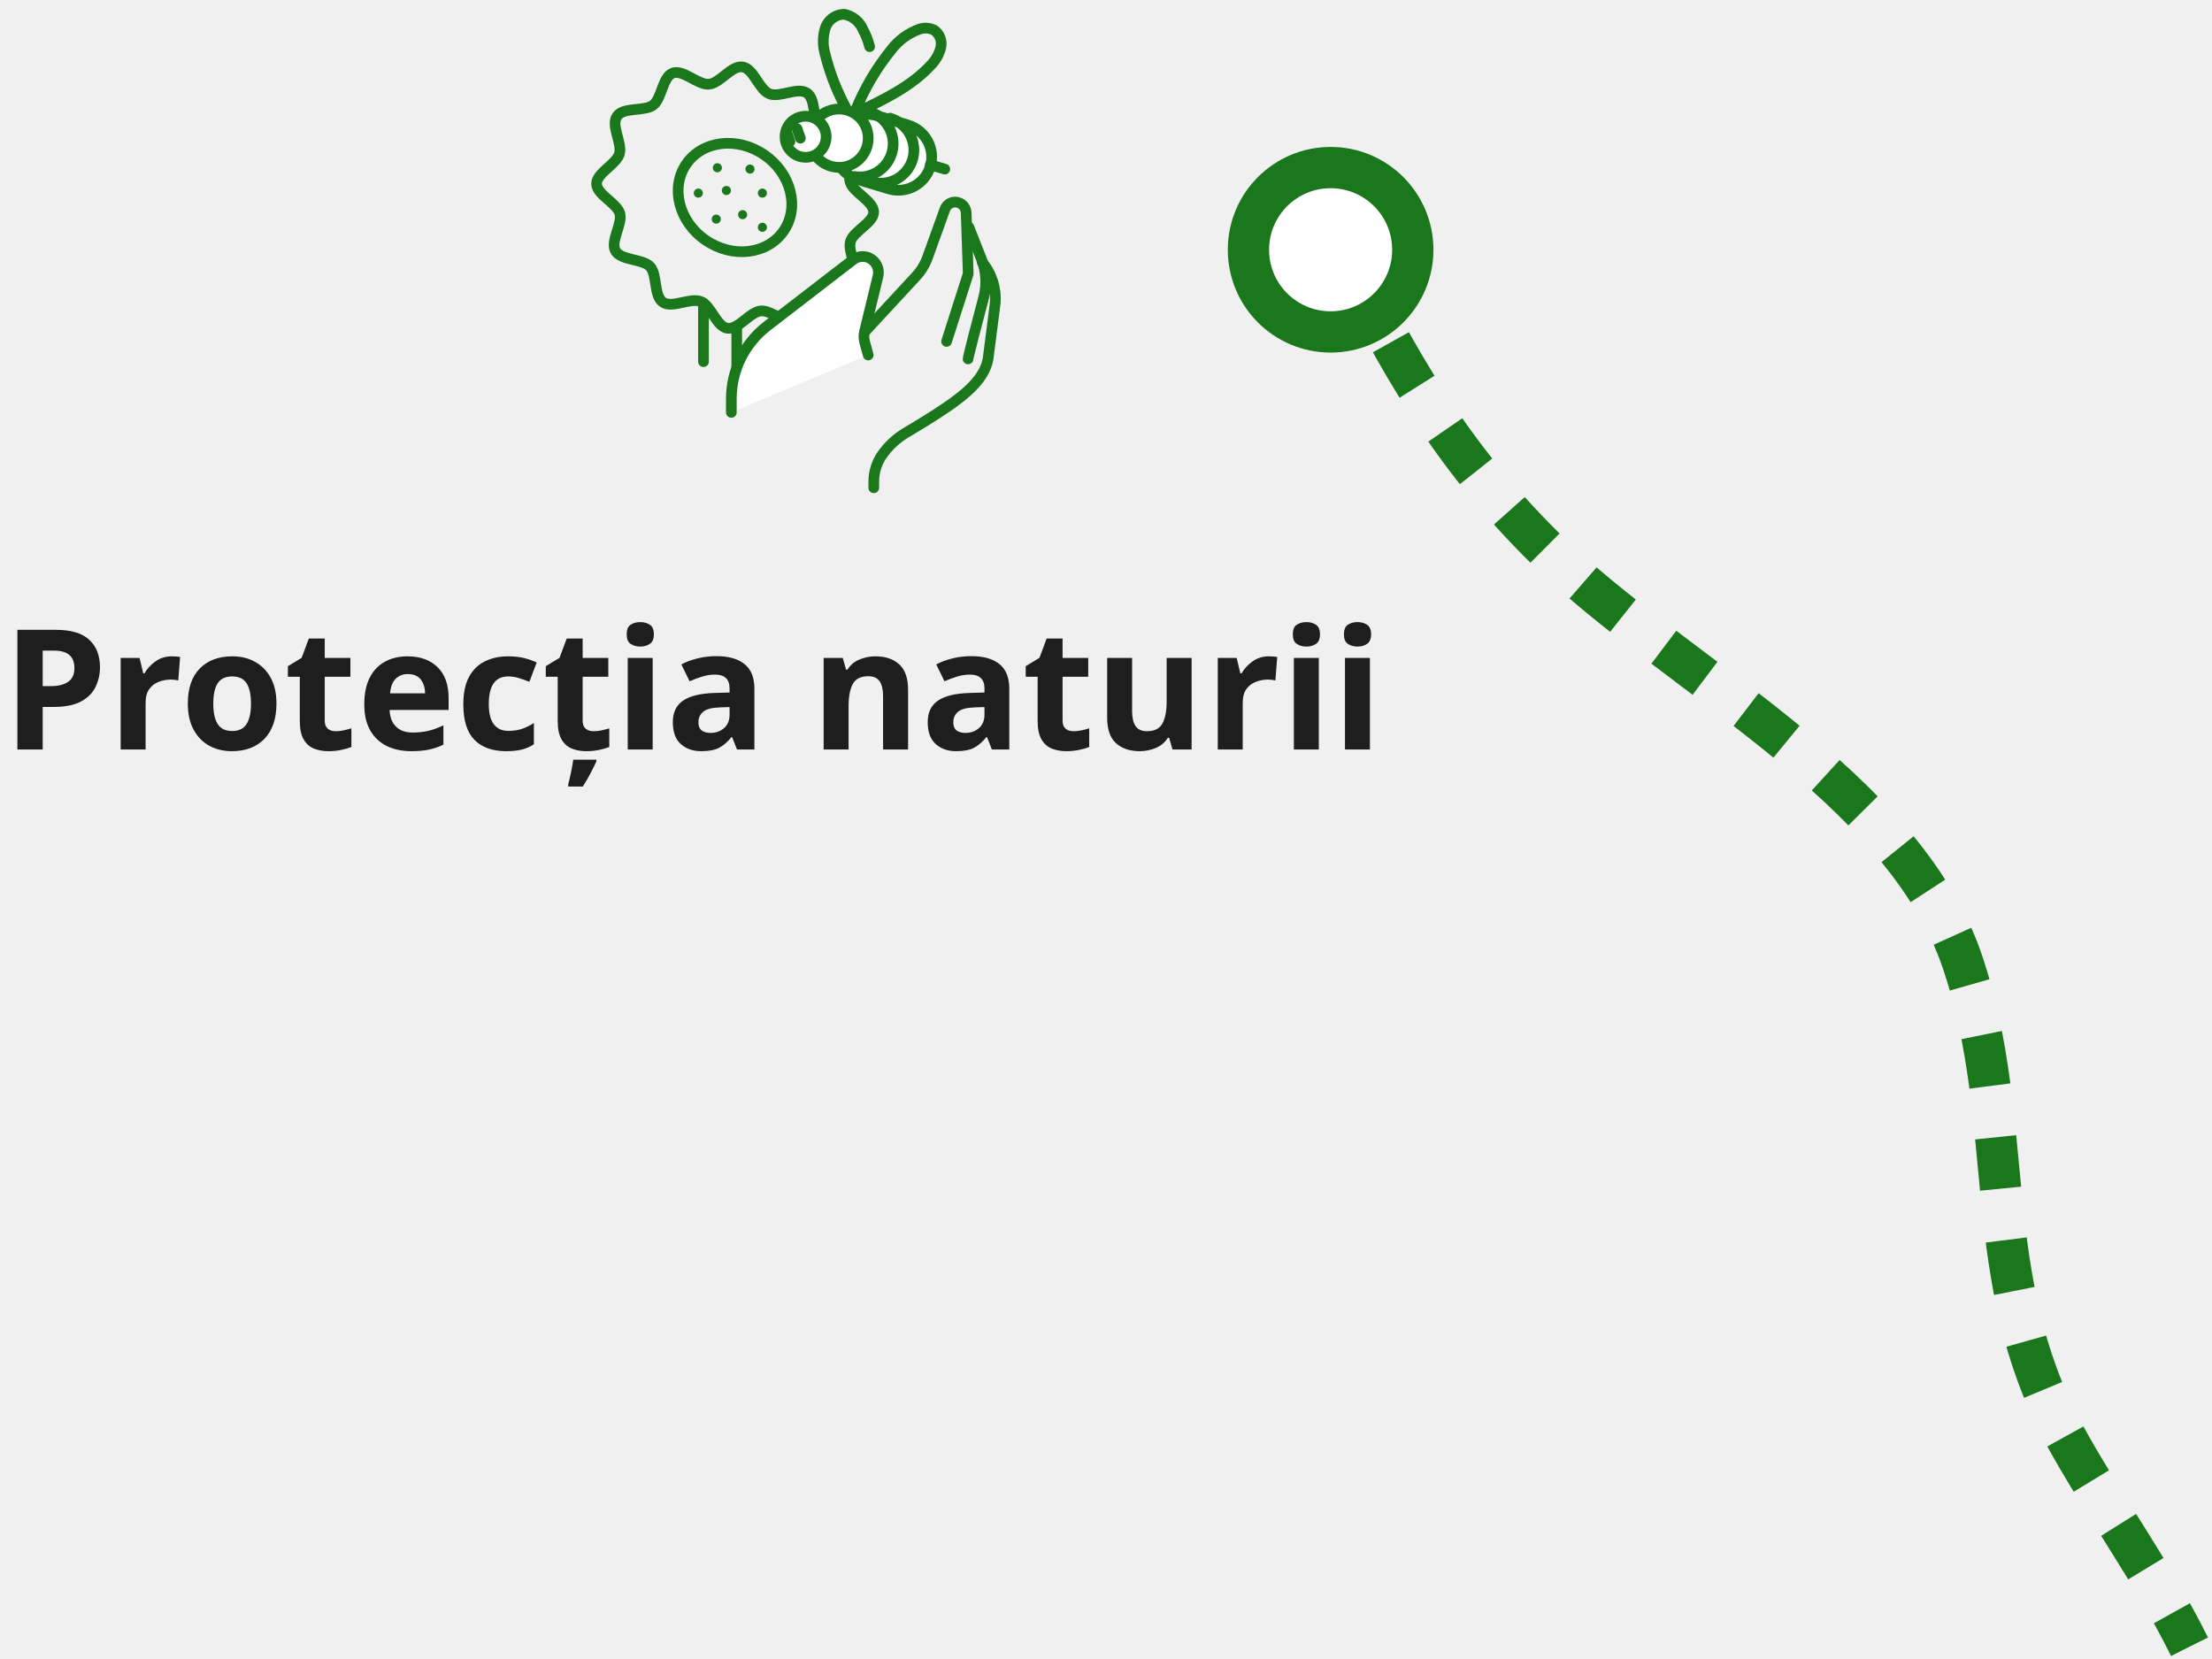
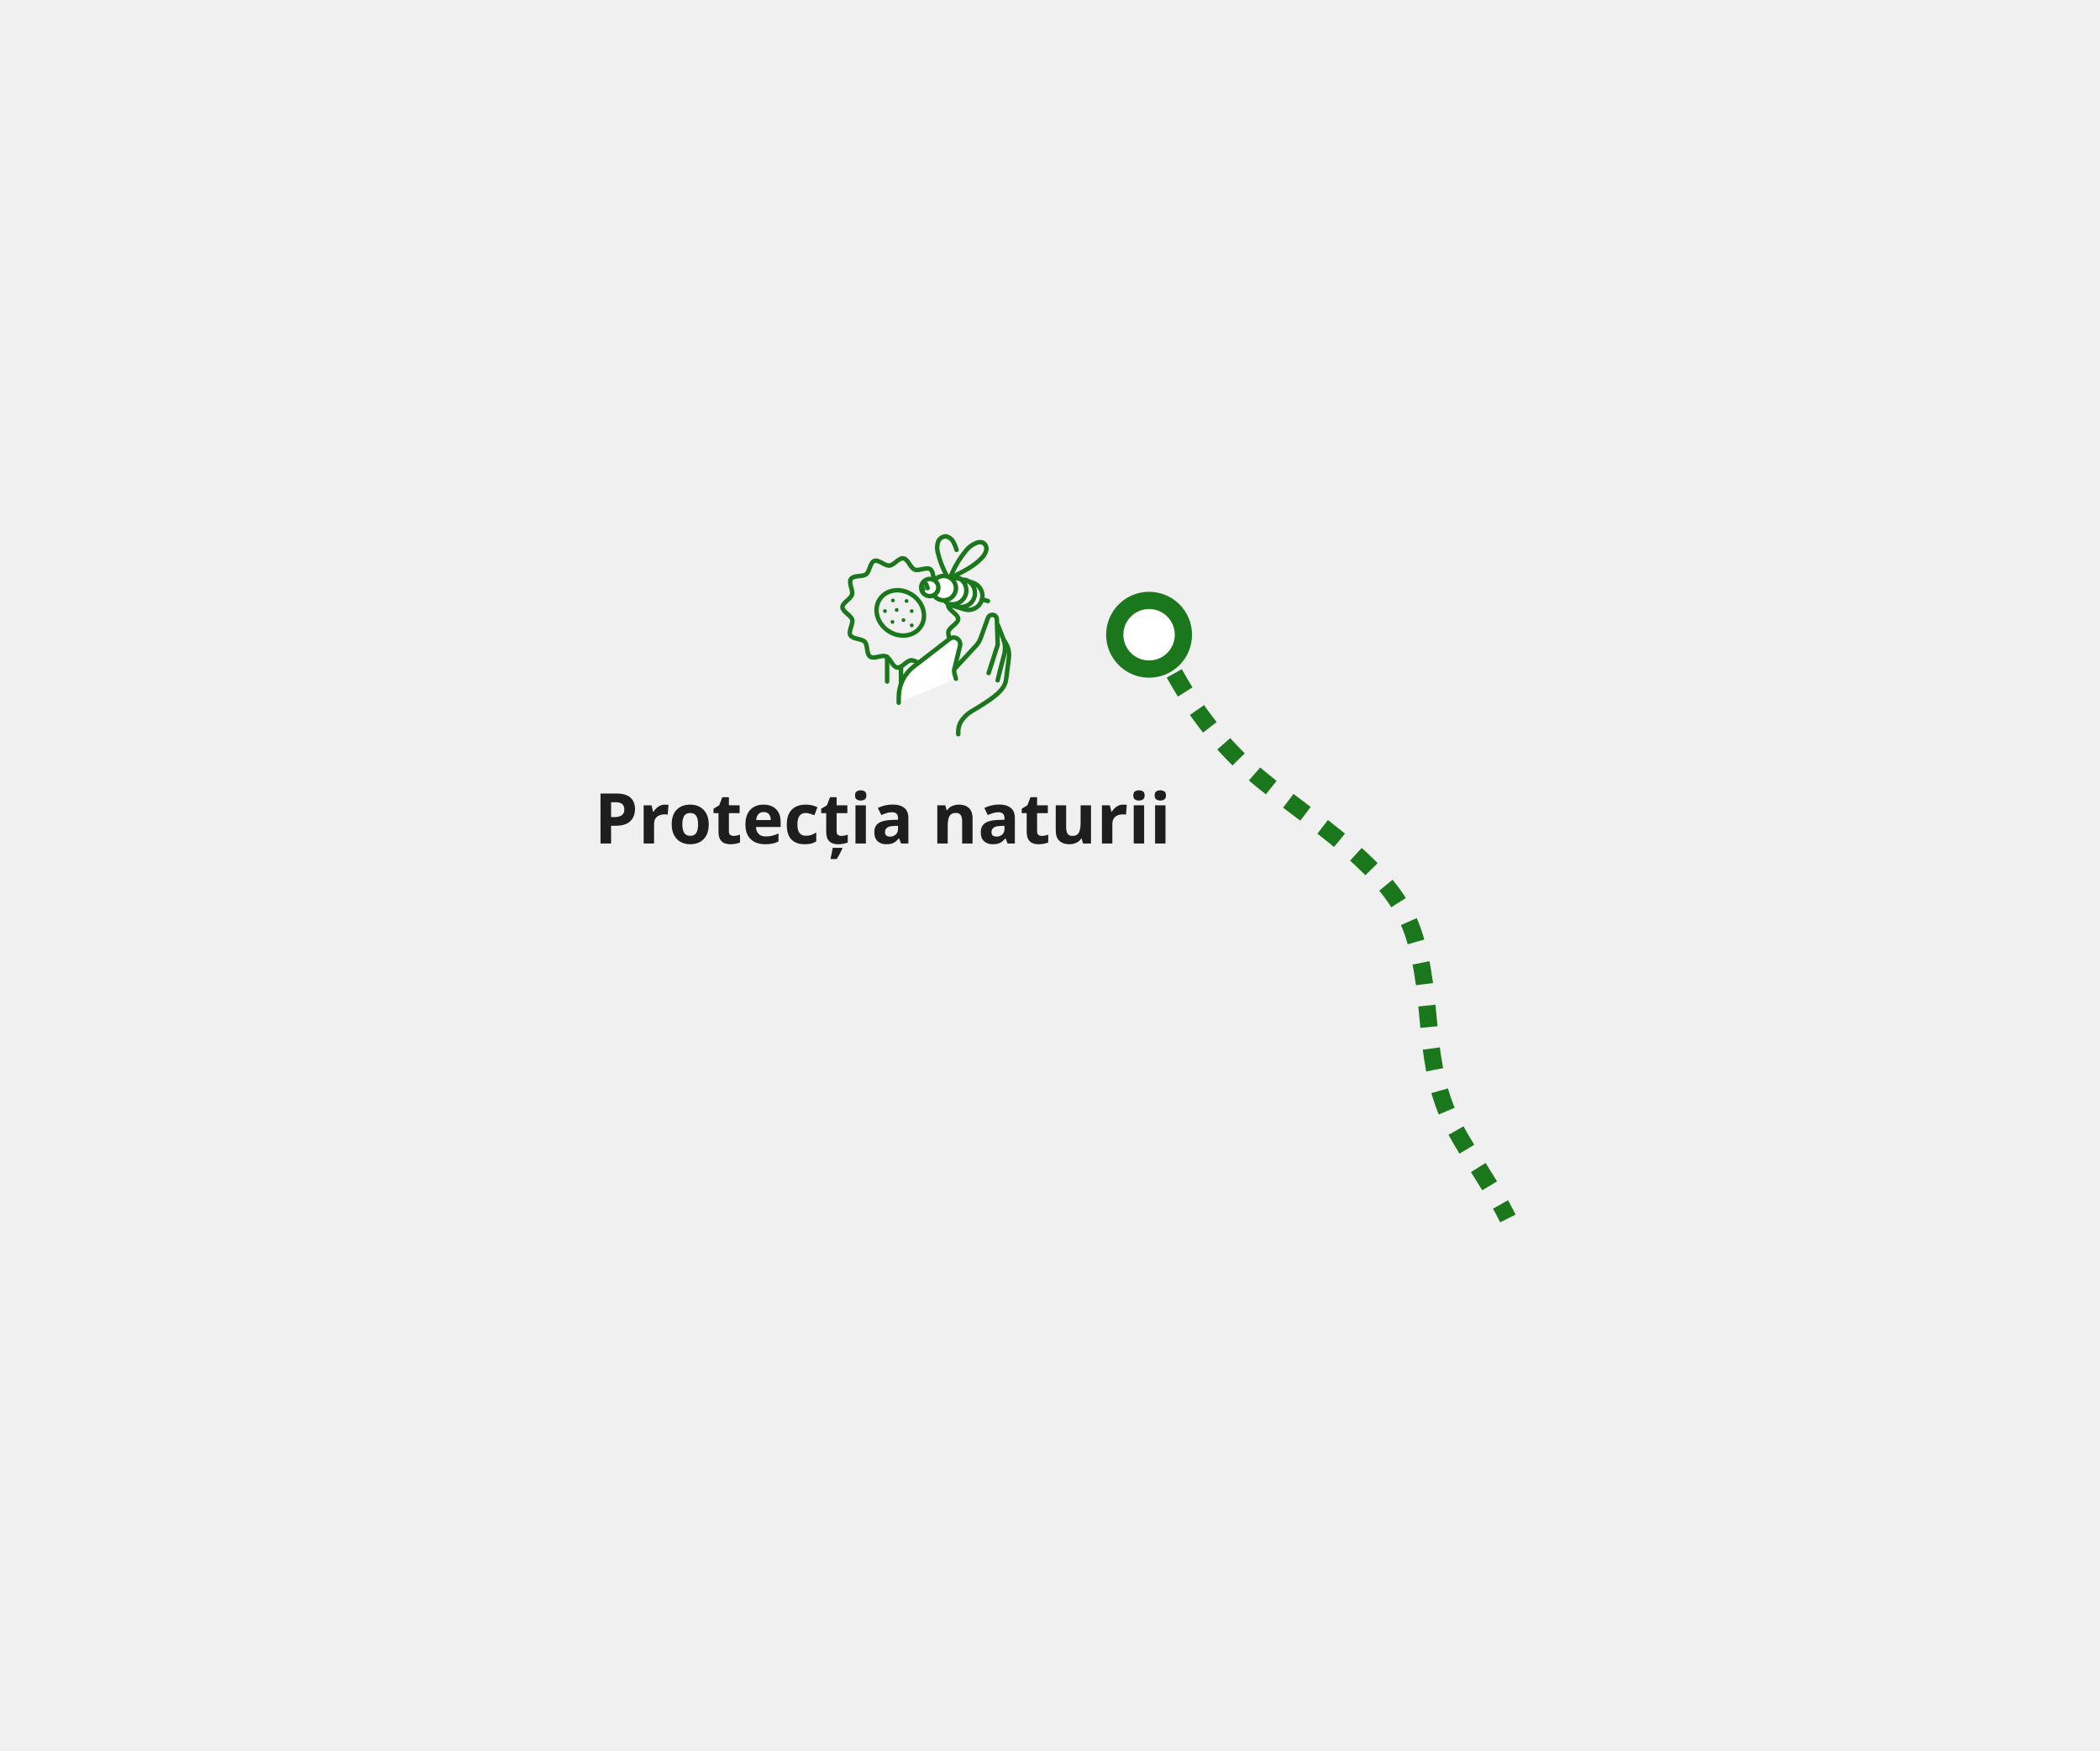
- <svg xmlns="http://www.w3.org/2000/svg" width="528" height="396" viewBox="0 0 528 396" fill="none">
-   <path d="M320.4 59.957C333.635 85.403 345.163 107.619 369.165 131.2C399.783 161.241 454.351 187.395 468.557 229.936C481.346 268.223 472.391 304.776 492.611 342.17C501.225 358.083 513.803 375.231 522.626 393.061" stroke="#1B771B" stroke-width="9.852" stroke-miterlimit="10" stroke-linejoin="round" stroke-dasharray="12.32 12.32" />
-   <path d="M317.616 79.232C328.45 79.232 337.232 70.45 337.232 59.616C337.232 48.782 328.45 40 317.616 40C306.782 40 298 48.782 298 59.616C298 70.45 306.782 79.232 317.616 79.232Z" fill="white" stroke="#1B771B" stroke-width="9.852" stroke-miterlimit="10" stroke-linecap="round" stroke-linejoin="round" />
-   <path d="M192.636 22.216C194.845 23.751 193.928 28.844 195.669 30.716C197.411 32.589 202.653 32.158 203.926 34.461C205.2 36.764 202.204 40.939 202.915 43.43C203.627 45.92 208.439 47.961 208.532 50.545C208.626 53.129 203.758 55.113 203.009 57.623C202.26 60.131 205.143 64.4 203.627 66.61C202.11 68.819 197.055 67.658 195.014 69.231C192.973 70.804 192.73 75.953 190.258 76.87C187.787 77.788 184.285 73.987 181.627 74.212C178.968 74.436 176.253 78.761 173.613 78.35C170.973 77.938 169.774 72.938 167.247 71.965C164.719 70.991 160.431 73.668 158.222 72.133C156.013 70.598 156.93 65.505 155.17 63.633C153.41 61.76 148.205 62.191 146.913 59.888C145.621 57.585 148.654 53.41 147.943 50.938C147.231 48.466 142.419 46.444 142.4 43.879C142.382 41.314 147.1 39.236 147.849 36.727C148.598 34.218 145.715 29.911 147.306 27.702C148.898 25.492 153.859 26.653 155.919 25.081C157.979 23.508 158.128 18.359 160.6 17.441C163.071 16.524 166.573 20.325 169.231 20.1C171.89 19.875 174.605 15.55 177.264 15.981C179.923 16.412 181.14 21.373 183.63 22.384C186.12 23.395 190.371 20.68 192.636 22.216Z" stroke="#1B771B" stroke-width="2.55" stroke-linecap="round" stroke-linejoin="round" />
-   <path d="M187.039 55.15C190.915 49.532 188.861 41.393 182.451 36.972C176.042 32.55 167.704 33.52 163.829 39.138C159.953 44.756 162.007 52.894 168.417 57.316C174.826 61.737 183.164 60.767 187.039 55.15Z" stroke="#1B771B" stroke-width="2.55" stroke-linecap="round" stroke-linejoin="round" />
-   <path d="M175.858 78.369V87.806" stroke="#1B771B" stroke-width="2.55" stroke-linecap="round" stroke-linejoin="round" />
-   <path d="M167.92 72.32V86.325" stroke="#1B771B" stroke-width="2.55" stroke-linecap="round" stroke-linejoin="round" />
-   <path d="M174.567 98.441V95.127C174.578 91.795 175.347 88.508 176.816 85.517C178.286 82.526 180.417 79.909 183.049 77.864L203.646 61.987C204.297 61.492 205.093 61.223 205.911 61.223C206.729 61.223 207.525 61.492 208.176 61.987C208.773 62.446 209.223 63.071 209.469 63.782C209.716 64.494 209.748 65.263 209.562 65.993L206.379 79.1C206.164 79.916 206.164 80.774 206.379 81.59L207.24 84.736" fill="white" />
-   <path d="M174.567 98.441V95.127C174.578 91.795 175.347 88.508 176.816 85.517C178.286 82.526 180.417 79.909 183.049 77.864L203.646 61.987C204.297 61.492 205.093 61.223 205.911 61.223C206.729 61.223 207.525 61.492 208.176 61.987C208.773 62.446 209.223 63.071 209.469 63.782C209.716 64.494 209.748 65.263 209.562 65.993L206.379 79.1C206.164 79.916 206.164 80.774 206.379 81.59L207.24 84.736" stroke="#1B771B" stroke-width="2.55" stroke-linecap="round" stroke-linejoin="round" />
-   <path d="M234.462 62.605C236.735 65.331 237.845 68.841 237.552 72.378L235.904 85.279C235.118 91.233 228.808 95.614 219.746 101.194L216.001 103.441C213.848 104.776 211.987 106.534 210.534 108.609C209.278 110.441 208.594 112.604 208.567 114.825V116.435" stroke="#1B771B" stroke-width="2.55" stroke-linecap="round" stroke-linejoin="round" />
-   <path d="M231.075 85.672C231.075 85.279 233.322 76.554 234.82 70.955C235.599 67.941 235.409 64.757 234.277 61.856L231.281 54.254" stroke="#1B771B" stroke-width="2.55" stroke-linecap="round" stroke-linejoin="round" />
-   <path d="M225.945 81.496L231.112 65.356L230.625 50.808C230.606 50.123 230.323 49.471 229.834 48.989C229.346 48.508 228.69 48.234 228.004 48.224C227.46 48.225 226.931 48.395 226.488 48.71C226.045 49.026 225.711 49.471 225.532 49.984L221.432 61.368C220.819 63.094 219.856 64.675 218.605 66.012L206.472 79.118" stroke="#1B771B" stroke-width="2.55" stroke-linecap="round" stroke-linejoin="round" />
-   <path d="M216.737 29.851L209.421 27.641C205.222 26.372 200.789 28.748 199.521 32.947L199.515 32.965C198.247 37.165 200.623 41.597 204.822 42.866L212.137 45.075C216.337 46.344 220.769 43.968 222.038 39.769L222.043 39.751C223.312 35.552 220.936 31.119 216.737 29.851Z" fill="white" stroke="#1B771B" stroke-width="2.557" stroke-linecap="round" stroke-linejoin="round" />
-   <path d="M212.484 28.209C214.496 28.816 216.187 30.194 217.187 32.043C218.186 33.892 218.414 36.061 217.821 38.077C217.214 40.089 215.836 41.779 213.987 42.779C212.138 43.779 209.969 44.007 207.953 43.413" stroke="#1B771B" stroke-width="2.55" stroke-linecap="round" stroke-linejoin="round" />
-   <path d="M208.496 27.031C209.849 27.635 211.006 28.606 211.836 29.833C212.665 31.061 213.135 32.496 213.192 33.977C213.248 35.458 212.889 36.924 212.155 38.212C211.421 39.499 210.342 40.555 209.039 41.261C207.505 42.109 205.73 42.412 204.002 42.122" stroke="#1B771B" stroke-width="2.55" stroke-linecap="round" stroke-linejoin="round" />
-   <path d="M200.276 39.952C204.123 39.952 207.241 36.833 207.241 32.986C207.241 29.14 204.123 26.021 200.276 26.021C196.429 26.021 193.311 29.14 193.311 32.986C193.311 36.833 196.429 39.952 200.276 39.952Z" fill="white" stroke="#1B771B" stroke-width="2.55" stroke-linecap="round" stroke-linejoin="round" />
-   <path d="M192.299 37.552C195.008 37.552 197.205 35.356 197.205 32.647C197.205 29.938 195.008 27.741 192.299 27.741C189.59 27.741 187.394 29.938 187.394 32.647C187.394 35.356 189.59 37.552 192.299 37.552Z" fill="white" stroke="#1B771B" stroke-width="2.55" stroke-linecap="round" stroke-linejoin="round" />
-   <path d="M204.151 26.542C206.279 21.205 209.209 16.223 212.839 11.769C214.528 9.578 216.808 7.915 219.411 6.976C219.994 6.766 220.613 6.677 221.232 6.716C221.85 6.755 222.454 6.92 223.006 7.201C223.658 7.669 224.154 8.324 224.428 9.079C224.702 9.834 224.741 10.654 224.541 11.432C224.13 12.979 223.323 14.392 222.201 15.533C217.501 20.663 210.967 23.734 204.732 26.767" stroke="#1B771B" stroke-width="2.55" stroke-linecap="round" stroke-linejoin="round" />
-   <path d="M207.578 11.133C207.217 9.698 206.676 8.313 205.968 7.014C205.575 6.091 204.962 5.279 204.181 4.649C203.401 4.019 202.478 3.59 201.493 3.4C200.507 3.414 199.549 3.73 198.749 4.306C197.948 4.882 197.344 5.69 197.018 6.62C196.413 8.499 196.348 10.511 196.831 12.425C197.906 16.948 199.555 21.314 201.737 25.419" stroke="#1B771B" stroke-width="2.55" stroke-linecap="round" stroke-linejoin="round" />
-   <path d="M222.051 39.332L225.514 40.362" stroke="#1B771B" stroke-width="2.55" stroke-linecap="round" stroke-linejoin="round" />
-   <path d="M190.239 30.7L191.044 32.984" stroke="#1B771B" stroke-width="2.55" stroke-linecap="round" stroke-linejoin="round" />
-   <path d="M187.749 31.487L188.554 33.79" stroke="#1B771B" stroke-width="2.55" stroke-linecap="round" stroke-linejoin="round" />
-   <path d="M171.233 41.129C171.833 41.129 172.319 40.643 172.319 40.043C172.319 39.444 171.833 38.957 171.233 38.957C170.634 38.957 170.147 39.444 170.147 40.043C170.147 40.643 170.634 41.129 171.233 41.129Z" fill="#1B771B" />
-   <path d="M166.685 47.175C167.284 47.175 167.771 46.689 167.771 46.09C167.771 45.49 167.284 45.004 166.685 45.004C166.085 45.004 165.599 45.49 165.599 46.09C165.599 46.689 166.085 47.175 166.685 47.175Z" fill="#1B771B" />
-   <path d="M173.386 46.558C173.985 46.558 174.472 46.072 174.472 45.472C174.472 44.872 173.985 44.386 173.386 44.386C172.786 44.386 172.3 44.872 172.3 45.472C172.3 46.072 172.786 46.558 173.386 46.558Z" fill="#1B771B" />
-   <path d="M179.024 41.448C179.624 41.448 180.11 40.962 180.11 40.362C180.11 39.762 179.624 39.276 179.024 39.276C178.424 39.276 177.938 39.762 177.938 40.362C177.938 40.962 178.424 41.448 179.024 41.448Z" fill="#1B771B" />
-   <path d="M181.981 47.175C182.581 47.175 183.067 46.689 183.067 46.09C183.067 45.49 182.581 45.004 181.981 45.004C181.382 45.004 180.896 45.49 180.896 46.09C180.896 46.689 181.382 47.175 181.981 47.175Z" fill="#1B771B" />
-   <path d="M181.981 55.34C182.581 55.34 183.067 54.854 183.067 54.254C183.067 53.654 182.581 53.168 181.981 53.168C181.382 53.168 180.896 53.654 180.896 54.254C180.896 54.854 181.382 55.34 181.981 55.34Z" fill="#1B771B" />
-   <path d="M177.264 52.325C177.863 52.325 178.35 51.839 178.35 51.239C178.35 50.639 177.863 50.153 177.264 50.153C176.664 50.153 176.178 50.639 176.178 51.239C176.178 51.839 176.664 52.325 177.264 52.325Z" fill="#1B771B" />
-   <path d="M170.972 53.391C171.571 53.391 172.058 52.905 172.058 52.305C172.058 51.705 171.571 51.219 170.972 51.219C170.372 51.219 169.886 51.705 169.886 52.305C169.886 52.905 170.372 53.391 170.972 53.391Z" fill="#1B771B" />
-   <text fill="#1E1E1E" xml:space="preserve" style="white-space: pre" font-family="Titillium Web" font-size="40" font-weight="600" letter-spacing="0px">
-     <tspan x="0.555" y="178.9">Protecția naturii</tspan>
-   </text>
+ <svg xmlns="http://www.w3.org/2000/svg" width="1200" height="1000" viewBox="0 0 1200 1000" fill="none">
+   <g id="segment-environment-08-protectia-naturii">
+     <g id="Group 1177">
+       <g id="Group 1125">
+         <path id="Vector" d="M659.4 362.957C672.635 388.403 684.163 410.619 708.165 434.2C738.783 464.241 793.351 490.395 807.557 532.936C820.346 571.223 811.391 607.776 831.611 645.17C840.225 661.083 852.803 678.231 861.626 696.061" stroke="#1B771B" stroke-width="9.852" stroke-miterlimit="10" stroke-linejoin="round" stroke-dasharray="12.32 12.32" />
+         <path id="Vector_2" d="M656.616 382.232C667.45 382.232 676.232 373.45 676.232 362.616C676.232 351.782 667.45 343 656.616 343C645.782 343 637 351.782 637 362.616C637 373.45 645.782 382.232 656.616 382.232Z" fill="white" stroke="#1B771B" stroke-width="9.852" stroke-miterlimit="10" stroke-linecap="round" stroke-linejoin="round" />
+       </g>
+       <g id="icon-protectia-naturii 1">
+         <path id="Vector_3" d="M531.636 325.216C533.845 326.751 532.928 331.844 534.669 333.716C536.411 335.589 541.653 335.158 542.926 337.461C544.2 339.764 541.204 343.939 541.915 346.43C542.627 348.92 547.439 350.961 547.532 353.545C547.626 356.129 542.758 358.113 542.009 360.623C541.26 363.131 544.143 367.4 542.627 369.61C541.11 371.819 536.055 370.658 534.014 372.231C531.973 373.804 531.73 378.953 529.258 379.87C526.787 380.788 523.285 376.987 520.627 377.211C517.968 377.436 515.253 381.761 512.613 381.35C509.973 380.938 508.774 375.938 506.247 374.965C503.719 373.991 499.431 376.668 497.222 375.133C495.013 373.598 495.93 368.505 494.17 366.633C492.41 364.76 487.205 365.191 485.913 362.888C484.621 360.585 487.654 356.41 486.943 353.938C486.231 351.466 481.419 349.444 481.4 346.879C481.382 344.314 486.1 342.236 486.849 339.727C487.598 337.218 484.715 332.911 486.306 330.702C487.898 328.493 492.859 329.653 494.919 328.081C496.979 326.508 497.128 321.359 499.6 320.441C502.071 319.524 505.573 323.325 508.231 323.1C510.89 322.875 513.605 318.55 516.264 318.981C518.923 319.412 520.14 324.373 522.63 325.384C525.12 326.395 529.371 323.681 531.636 325.216Z" stroke="#1B771B" stroke-width="2.55" stroke-linecap="round" stroke-linejoin="round" />
+         <path id="Vector_4" d="M526.039 358.15C529.915 352.532 527.861 344.393 521.451 339.972C515.042 335.55 506.704 336.52 502.829 342.138C498.953 347.756 501.007 355.894 507.417 360.316C513.826 364.737 522.164 363.768 526.039 358.15Z" stroke="#1B771B" stroke-width="2.55" stroke-linecap="round" stroke-linejoin="round" />
+         <path id="Vector_5" d="M514.858 381.369V390.806" stroke="#1B771B" stroke-width="2.55" stroke-linecap="round" stroke-linejoin="round" />
+         <path id="Vector_6" d="M506.92 375.32V389.325" stroke="#1B771B" stroke-width="2.55" stroke-linecap="round" stroke-linejoin="round" />
+         <path id="Vector_7" d="M513.567 401.441V398.127C513.578 394.795 514.347 391.508 515.816 388.517C517.286 385.526 519.417 382.909 522.049 380.864L542.646 364.987C543.297 364.492 544.093 364.223 544.911 364.223C545.729 364.223 546.525 364.492 547.176 364.987C547.773 365.446 548.223 366.07 548.469 366.782C548.716 367.494 548.748 368.263 548.562 368.993L545.379 382.1C545.164 382.916 545.164 383.774 545.379 384.59L546.24 387.736" fill="white" />
+         <path id="Vector_8" d="M513.567 401.441V398.127C513.578 394.795 514.347 391.508 515.816 388.517C517.286 385.526 519.417 382.909 522.049 380.864L542.646 364.987C543.297 364.492 544.093 364.223 544.911 364.223C545.729 364.223 546.525 364.492 547.176 364.987C547.773 365.446 548.223 366.07 548.469 366.782C548.716 367.494 548.748 368.263 548.562 368.993L545.379 382.1C545.164 382.916 545.164 383.774 545.379 384.59L546.24 387.736" stroke="#1B771B" stroke-width="2.55" stroke-linecap="round" stroke-linejoin="round" />
+         <path id="Vector_9" d="M573.462 365.604C575.735 368.331 576.845 371.841 576.552 375.378L574.904 388.279C574.118 394.233 567.808 398.614 558.746 404.194L555.001 406.441C552.848 407.776 550.987 409.534 549.534 411.609C548.278 413.441 547.594 415.604 547.567 417.825V419.435" stroke="#1B771B" stroke-width="2.55" stroke-linecap="round" stroke-linejoin="round" />
+         <path id="Vector_10" d="M570.075 388.672C570.075 388.279 572.322 379.554 573.82 373.955C574.599 370.941 574.409 367.757 573.277 364.856L570.281 357.254" stroke="#1B771B" stroke-width="2.55" stroke-linecap="round" stroke-linejoin="round" />
+         <path id="Vector_11" d="M564.945 384.496L570.112 368.357L569.625 353.808C569.606 353.122 569.323 352.471 568.834 351.989C568.346 351.508 567.69 351.234 567.004 351.224C566.46 351.225 565.931 351.395 565.488 351.71C565.045 352.026 564.711 352.471 564.532 352.984L560.432 364.368C559.819 366.094 558.856 367.675 557.605 369.012L545.472 382.118" stroke="#1B771B" stroke-width="2.55" stroke-linecap="round" stroke-linejoin="round" />
+         <path id="Vector_12" d="M555.737 332.851L548.421 330.641C544.222 329.372 539.789 331.748 538.521 335.947L538.515 335.965C537.247 340.165 539.623 344.597 543.822 345.866L551.137 348.075C555.337 349.344 559.769 346.968 561.038 342.769L561.043 342.751C562.312 338.552 559.936 334.119 555.737 332.851Z" fill="white" stroke="#1B771B" stroke-width="2.557" stroke-linecap="round" stroke-linejoin="round" />
+         <path id="Vector_13" d="M551.484 331.209C553.496 331.816 555.187 333.194 556.187 335.043C557.186 336.891 557.414 339.061 556.821 341.077C556.214 343.089 554.836 344.779 552.987 345.779C551.138 346.779 548.969 347.007 546.953 346.413" stroke="#1B771B" stroke-width="2.55" stroke-linecap="round" stroke-linejoin="round" />
+         <path id="Vector_14" d="M547.496 330.031C548.849 330.635 550.006 331.606 550.836 332.833C551.665 334.061 552.135 335.496 552.192 336.977C552.248 338.458 551.889 339.924 551.155 341.212C550.421 342.499 549.342 343.555 548.039 344.261C546.505 345.109 544.73 345.412 543.002 345.122" stroke="#1B771B" stroke-width="2.55" stroke-linecap="round" stroke-linejoin="round" />
+         <path id="Vector_15" d="M539.276 342.952C543.123 342.952 546.241 339.833 546.241 335.986C546.241 332.14 543.123 329.021 539.276 329.021C535.429 329.021 532.311 332.14 532.311 335.986C532.311 339.833 535.429 342.952 539.276 342.952Z" fill="white" stroke="#1B771B" stroke-width="2.55" stroke-linecap="round" stroke-linejoin="round" />
+         <path id="Vector_16" d="M531.299 340.552C534.008 340.552 536.205 338.356 536.205 335.647C536.205 332.938 534.008 330.741 531.299 330.741C528.59 330.741 526.394 332.938 526.394 335.647C526.394 338.356 528.59 340.552 531.299 340.552Z" fill="white" stroke="#1B771B" stroke-width="2.55" stroke-linecap="round" stroke-linejoin="round" />
+         <path id="Vector_17" d="M543.151 329.542C545.279 324.205 548.209 319.223 551.839 314.769C553.528 312.578 555.808 310.915 558.411 309.976C558.994 309.766 559.613 309.677 560.232 309.716C560.85 309.755 561.454 309.92 562.006 310.201C562.658 310.669 563.154 311.324 563.428 312.079C563.702 312.834 563.741 313.654 563.541 314.432C563.13 315.979 562.323 317.392 561.201 318.533C556.501 323.663 549.967 326.734 543.732 329.767" stroke="#1B771B" stroke-width="2.55" stroke-linecap="round" stroke-linejoin="round" />
+         <path id="Vector_18" d="M546.578 314.133C546.217 312.698 545.676 311.314 544.968 310.014C544.575 309.091 543.962 308.279 543.181 307.649C542.401 307.019 541.478 306.59 540.493 306.4C539.507 306.414 538.549 306.73 537.749 307.306C536.948 307.882 536.344 308.69 536.018 309.621C535.413 311.499 535.348 313.511 535.831 315.425C536.906 319.948 538.555 324.314 540.737 328.419" stroke="#1B771B" stroke-width="2.55" stroke-linecap="round" stroke-linejoin="round" />
+         <path id="Vector_19" d="M561.051 342.332L564.514 343.362" stroke="#1B771B" stroke-width="2.55" stroke-linecap="round" stroke-linejoin="round" />
+         <path id="Vector_20" d="M529.239 333.7L530.044 335.984" stroke="#1B771B" stroke-width="2.55" stroke-linecap="round" stroke-linejoin="round" />
+         <path id="Vector_21" d="M526.749 334.487L527.554 336.79" stroke="#1B771B" stroke-width="2.55" stroke-linecap="round" stroke-linejoin="round" />
+         <path id="Vector_22" d="M510.233 344.129C510.833 344.129 511.319 343.643 511.319 343.043C511.319 342.443 510.833 341.957 510.233 341.957C509.634 341.957 509.147 342.443 509.147 343.043C509.147 343.643 509.634 344.129 510.233 344.129Z" fill="#1B771B" />
+         <path id="Vector_23" d="M505.685 350.175C506.284 350.175 506.771 349.689 506.771 349.089C506.771 348.49 506.284 348.004 505.685 348.004C505.085 348.004 504.599 348.49 504.599 349.089C504.599 349.689 505.085 350.175 505.685 350.175Z" fill="#1B771B" />
+         <path id="Vector_24" d="M512.386 349.558C512.985 349.558 513.472 349.072 513.472 348.472C513.472 347.872 512.985 347.386 512.386 347.386C511.786 347.386 511.3 347.872 511.3 348.472C511.3 349.072 511.786 349.558 512.386 349.558Z" fill="#1B771B" />
+         <path id="Vector_25" d="M518.024 344.448C518.624 344.448 519.11 343.962 519.11 343.362C519.11 342.762 518.624 342.276 518.024 342.276C517.424 342.276 516.938 342.762 516.938 343.362C516.938 343.962 517.424 344.448 518.024 344.448Z" fill="#1B771B" />
+         <path id="Vector_26" d="M520.981 350.175C521.581 350.175 522.067 349.689 522.067 349.089C522.067 348.49 521.581 348.004 520.981 348.004C520.382 348.004 519.896 348.49 519.896 349.089C519.896 349.689 520.382 350.175 520.981 350.175Z" fill="#1B771B" />
+         <path id="Vector_27" d="M520.981 358.34C521.581 358.34 522.067 357.854 522.067 357.254C522.067 356.654 521.581 356.168 520.981 356.168C520.382 356.168 519.896 356.654 519.896 357.254C519.896 357.854 520.382 358.34 520.981 358.34Z" fill="#1B771B" />
+         <path id="Vector_28" d="M516.264 355.325C516.863 355.325 517.35 354.839 517.35 354.239C517.35 353.64 516.863 353.153 516.264 353.153C515.664 353.153 515.178 353.64 515.178 354.239C515.178 354.839 515.664 355.325 516.264 355.325Z" fill="#1B771B" />
+         <path id="Vector_29" d="M509.972 356.391C510.571 356.391 511.058 355.905 511.058 355.305C511.058 354.705 510.571 354.219 509.972 354.219C509.372 354.219 508.886 354.705 508.886 355.305C508.886 355.905 509.372 356.391 509.972 356.391Z" fill="#1B771B" />
+       </g>
+       <text id="ProtecÈia naturii" fill="#1E1E1E" xml:space="preserve" style="white-space: pre" font-family="Titillium Web" font-size="40" font-weight="600" letter-spacing="0px">
+         <tspan x="339.555" y="481.9">Protecția naturii</tspan>
+       </text>
+     </g>
+   </g>
</svg>
